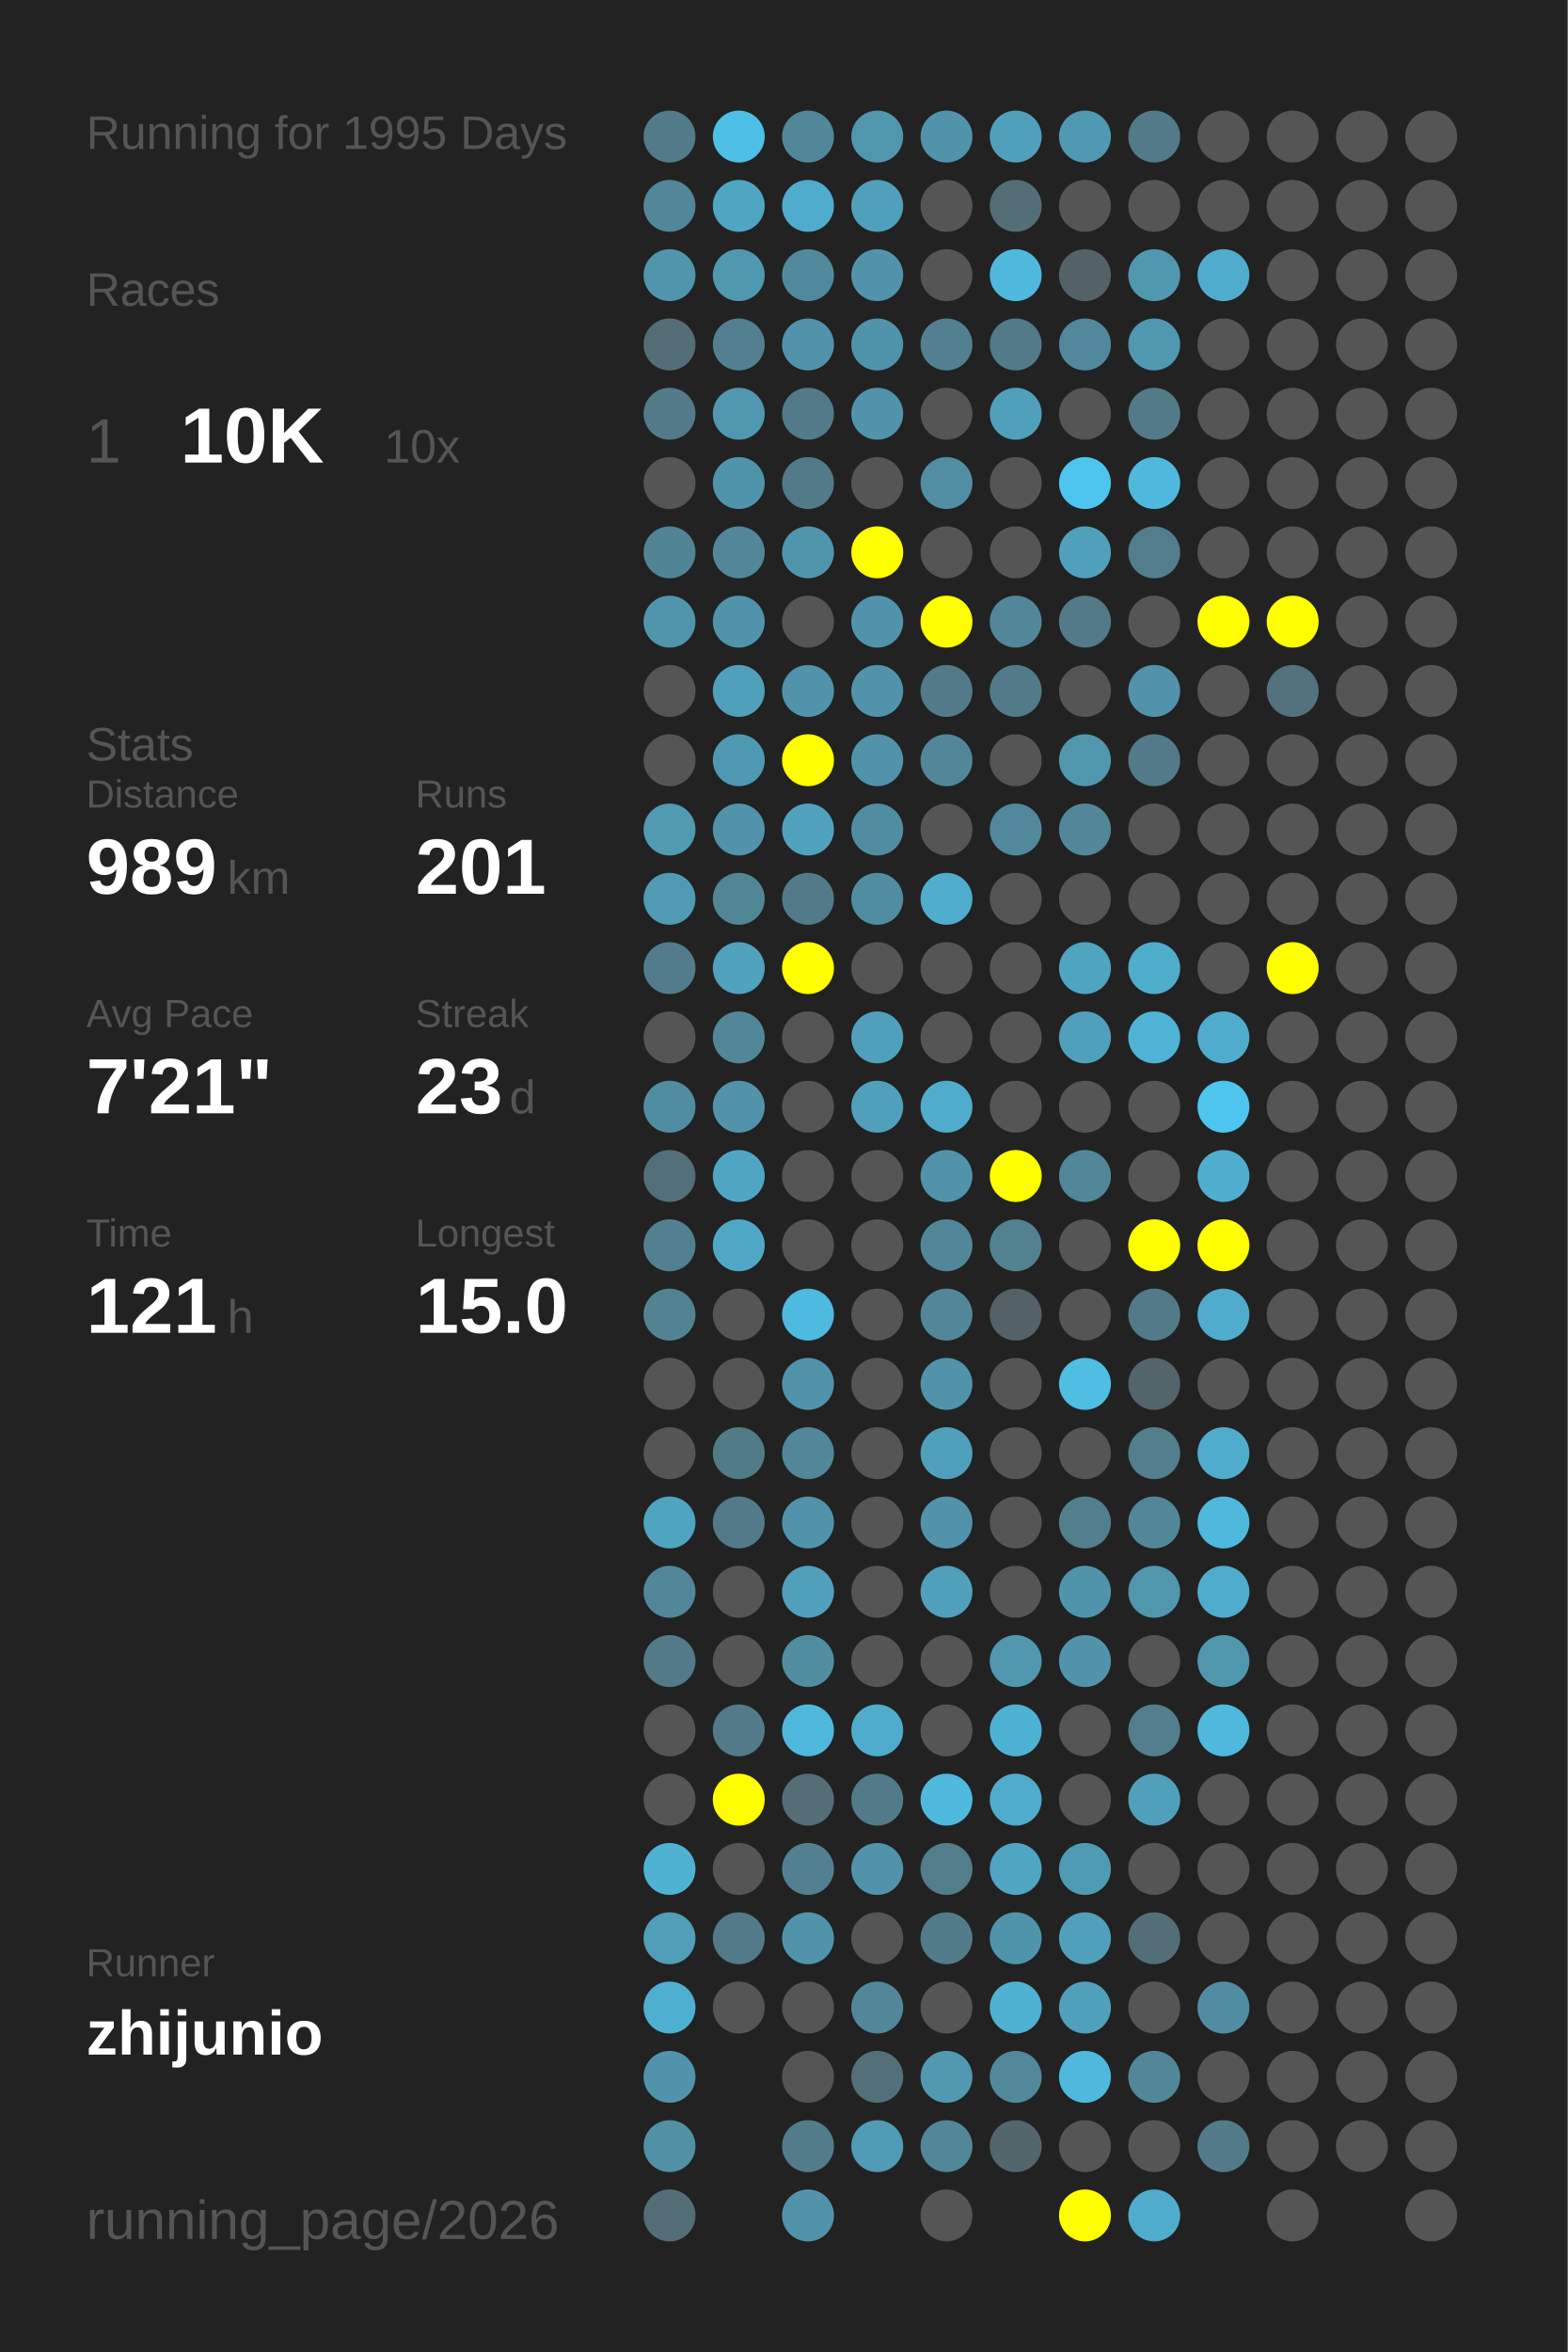
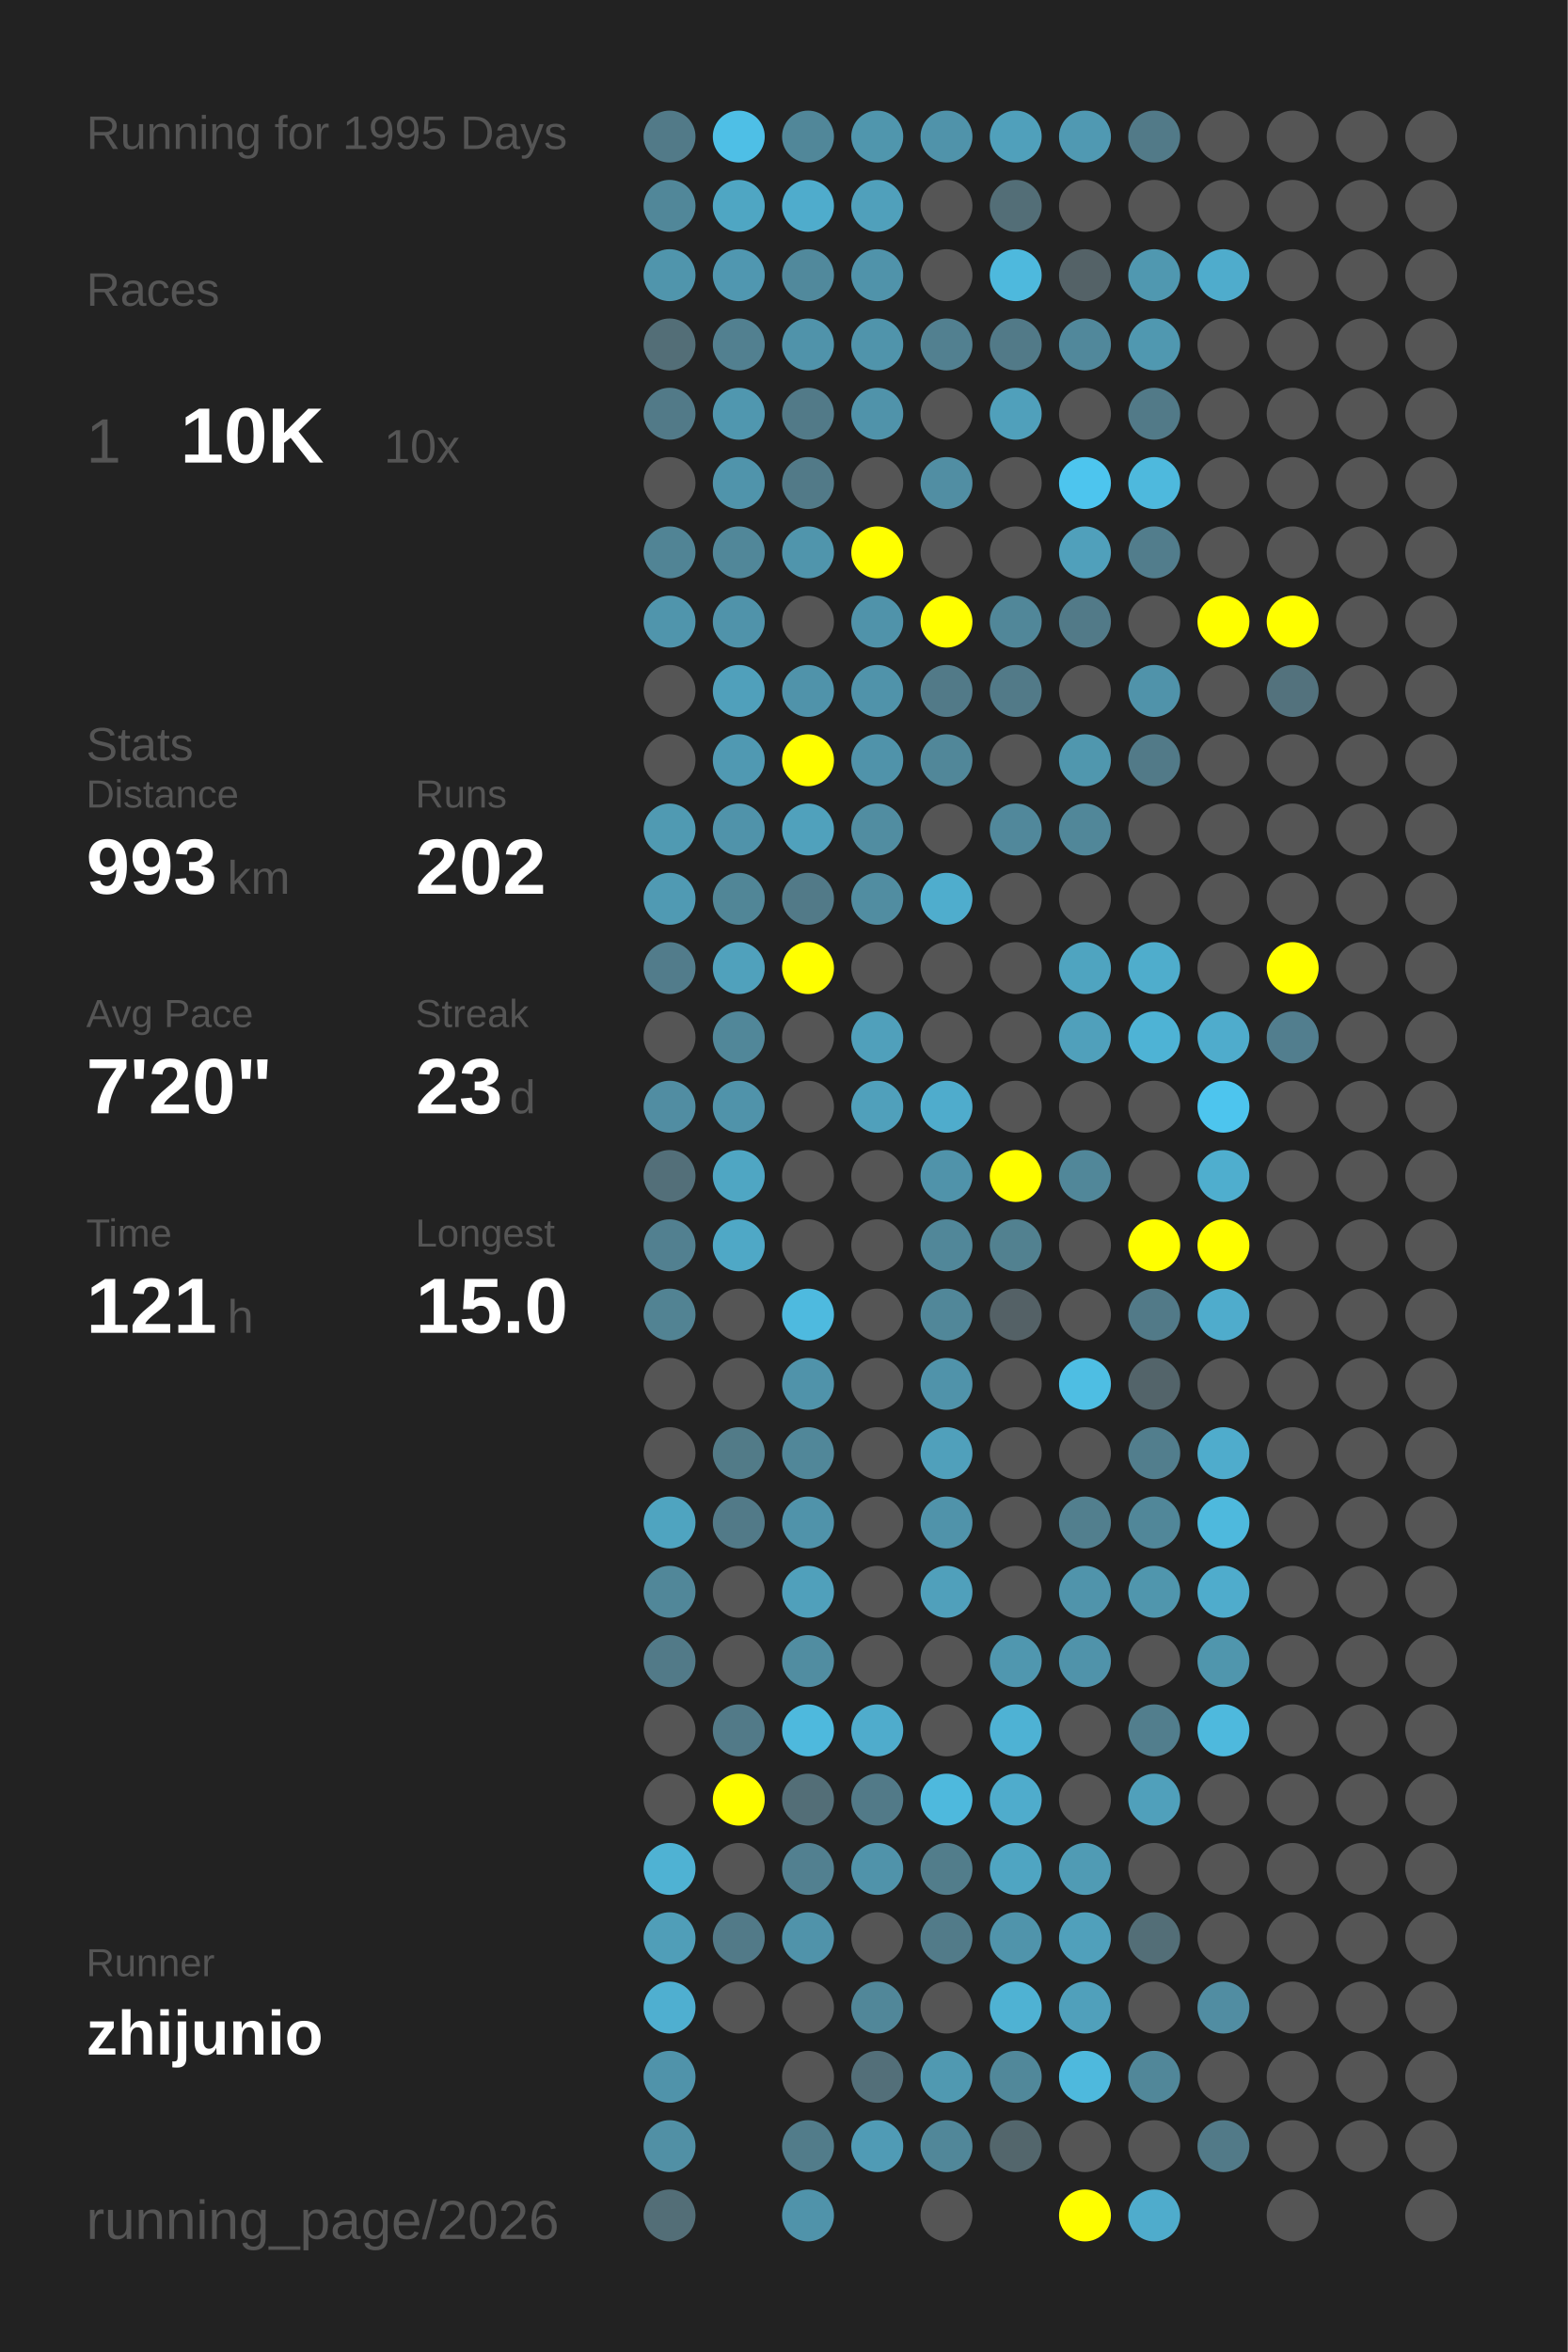
<svg xmlns="http://www.w3.org/2000/svg" baseProfile="full" height="300mm" version="1.1" viewBox="0,0,200,300" width="200mm">
  <defs />
  <rect fill="#222222" height="300" width="200" x="0" y="0" />
  <text fill="#555555" style="font-size:6px; font-family:Arial;" x="11" y="19">Running for 1995 Days</text>
  <text fill="#555555" style="font-size:6px; font-family:Arial;" x="11" y="39">Races</text>
  <text fill="#555555" style="font-size:8px; font-family:Arial;" x="11" y="59">1</text>
  <text fill="#FFFFFF" style="font-size:10px; font-family:Arial; font-weight:bold;" x="23" y="59">10K</text>
  <text fill="#555555" style="font-size:6px; font-family:Arial;" x="49" y="59">10x</text>
  <text fill="#555555" style="font-size:6px; font-family:Arial;" x="11" y="97">Stats</text>
  <text fill="#555555" style="font-size:5px; font-family:Arial;" x="11" y="103">Distance</text>
-   <text fill="#FFFFFF" style="font-size:10px; font-family:Arial; font-weight:bold;" x="11" y="114">989</text>
+   <text fill="#FFFFFF" style="font-size:10px; font-family:Arial; font-weight:bold;" x="11" y="114">993</text>
  <text fill="#555555" style="font-size:6px; font-family:Arial;" x="29" y="114">km</text>
  <text fill="#555555" style="font-size:5px; font-family:Arial;" x="53" y="103">Runs</text>
-   <text fill="#FFFFFF" style="font-size:10px; font-family:Arial; font-weight:bold;" x="53" y="114">201</text>
+   <text fill="#FFFFFF" style="font-size:10px; font-family:Arial; font-weight:bold;" x="53" y="114">202</text>
  <text fill="#555555" style="font-size:5px; font-family:Arial;" x="11" y="131">Avg Pace</text>
-   <text fill="#FFFFFF" style="font-size:10px; font-family:Arial; font-weight:bold;" x="11" y="142">7'21"</text>
+   <text fill="#FFFFFF" style="font-size:10px; font-family:Arial; font-weight:bold;" x="11" y="142">7'20"</text>
  <text fill="#555555" style="font-size:5px; font-family:Arial;" x="53" y="131">Streak</text>
  <text fill="#FFFFFF" style="font-size:10px; font-family:Arial; font-weight:bold;" x="53" y="142">23</text>
  <text fill="#555555" style="font-size:6px; font-family:Arial;" x="65" y="142">d</text>
  <text fill="#555555" style="font-size:5px; font-family:Arial;" x="11" y="159">Time</text>
  <text fill="#FFFFFF" style="font-size:10px; font-family:Arial; font-weight:bold;" x="11" y="170">121</text>
  <text fill="#555555" style="font-size:6px; font-family:Arial;" x="29" y="170">h</text>
  <text fill="#555555" style="font-size:5px; font-family:Arial;" x="53" y="159">Longest</text>
  <text fill="#FFFFFF" style="font-size:10px; font-family:Arial; font-weight:bold;" x="53" y="170">15.0</text>
  <text fill="#555555" style="font-size:5px; font-family:Arial;" x="11" y="252.065">Runner</text>
  <text fill="#FFFFFF" style="font-size:8px; font-family:Arial; font-weight:bold;" x="11" y="262.065">zhijunio</text>
  <text fill="#555555" style="font-size:7px; font-family:Arial;" x="11" y="285.581">running_page/2026</text>
  <circle cx="85.417" cy="17.419" fill="#527a88" r="3.312" />
  <circle cx="85.417" cy="26.258" fill="#518799" r="3.312" />
  <circle cx="85.417" cy="35.097" fill="#5095ac" r="3.312" />
  <circle cx="85.417" cy="43.935" fill="#536e77" r="3.312" />
  <circle cx="85.417" cy="52.774" fill="#527a88" r="3.312" />
  <circle cx="85.417" cy="61.613" fill="#555555" r="3.312" />
  <circle cx="85.417" cy="70.452" fill="#518495" r="3.312" />
  <circle cx="85.417" cy="79.29" fill="#5095ac" r="3.312" />
  <circle cx="85.417" cy="88.129" fill="#555555" r="3.312" />
  <circle cx="85.417" cy="96.968" fill="#555555" r="3.312" />
  <circle cx="85.417" cy="105.806" fill="#509ab2" r="3.312" />
  <circle cx="85.417" cy="114.645" fill="#509ab3" r="3.312" />
  <circle cx="85.417" cy="123.484" fill="#527c8b" r="3.312" />
  <circle cx="85.417" cy="132.323" fill="#555555" r="3.312" />
  <circle cx="85.417" cy="141.161" fill="#518da2" r="3.312" />
  <circle cx="85.417" cy="150" fill="#536f79" r="3.312" />
  <circle cx="85.417" cy="158.839" fill="#528090" r="3.312" />
  <circle cx="85.417" cy="167.677" fill="#528393" r="3.312" />
  <circle cx="85.417" cy="176.516" fill="#555555" r="3.312" />
  <circle cx="85.417" cy="185.355" fill="#555555" r="3.312" />
  <circle cx="85.417" cy="194.194" fill="#4fa4c0" r="3.312" />
  <circle cx="85.417" cy="203.032" fill="#518799" r="3.312" />
  <circle cx="85.417" cy="211.871" fill="#527a88" r="3.312" />
  <circle cx="85.417" cy="220.71" fill="#555555" r="3.312" />
  <circle cx="85.417" cy="229.548" fill="#555555" r="3.312" />
  <circle cx="85.417" cy="238.387" fill="#4fb2d3" r="3.312" />
  <circle cx="85.417" cy="247.226" fill="#509eb8" r="3.312" />
  <circle cx="85.417" cy="256.065" fill="#4fafd0" r="3.312" />
  <circle cx="85.417" cy="264.903" fill="#5093aa" r="3.312" />
  <circle cx="85.417" cy="273.742" fill="#5190a5" r="3.312" />
  <circle cx="85.417" cy="282.581" fill="#536e77" r="3.312" />
  <circle cx="94.25" cy="17.419" fill="#4ebfe6" r="3.312" />
  <circle cx="94.25" cy="26.258" fill="#4fa6c3" r="3.312" />
  <circle cx="94.25" cy="35.097" fill="#5097b0" r="3.312" />
  <circle cx="94.25" cy="43.935" fill="#528090" r="3.312" />
  <circle cx="94.25" cy="52.774" fill="#5097af" r="3.312" />
  <circle cx="94.25" cy="61.613" fill="#5094ab" r="3.312" />
  <circle cx="94.25" cy="70.452" fill="#518799" r="3.312" />
  <circle cx="94.25" cy="79.29" fill="#5093aa" r="3.312" />
  <circle cx="94.25" cy="88.129" fill="#50a0bb" r="3.312" />
  <circle cx="94.25" cy="96.968" fill="#5099b2" r="3.312" />
  <circle cx="94.25" cy="105.806" fill="#5093aa" r="3.312" />
  <circle cx="94.25" cy="114.645" fill="#518697" r="3.312" />
  <circle cx="94.25" cy="123.484" fill="#50a1bc" r="3.312" />
  <circle cx="94.25" cy="132.323" fill="#518799" r="3.312" />
  <circle cx="94.25" cy="141.161" fill="#5093aa" r="3.312" />
  <circle cx="94.25" cy="150" fill="#4fa6c3" r="3.312" />
  <circle cx="94.25" cy="158.839" fill="#4fa8c6" r="3.312" />
  <circle cx="94.25" cy="167.677" fill="#555555" r="3.312" />
  <circle cx="94.25" cy="176.516" fill="#555555" r="3.312" />
  <circle cx="94.25" cy="185.355" fill="#527b88" r="3.312" />
  <circle cx="94.25" cy="194.194" fill="#527a88" r="3.312" />
  <circle cx="94.25" cy="203.032" fill="#555555" r="3.312" />
  <circle cx="94.25" cy="211.871" fill="#555555" r="3.312" />
  <circle cx="94.25" cy="220.71" fill="#527a88" r="3.312" />
  <circle cx="94.25" cy="229.548" fill="#FFFF00" r="3.312" />
  <circle cx="94.25" cy="238.387" fill="#555555" r="3.312" />
  <circle cx="94.25" cy="247.226" fill="#527a88" r="3.312" />
  <circle cx="94.25" cy="256.065" fill="#555555" r="3.312" />
  <circle cx="103.083" cy="17.419" fill="#518799" r="3.312" />
  <circle cx="103.083" cy="26.258" fill="#4faccc" r="3.312" />
  <circle cx="103.083" cy="35.097" fill="#51899c" r="3.312" />
  <circle cx="103.083" cy="43.935" fill="#5093aa" r="3.312" />
  <circle cx="103.083" cy="52.774" fill="#527a88" r="3.312" />
  <circle cx="103.083" cy="61.613" fill="#527a88" r="3.312" />
  <circle cx="103.083" cy="70.452" fill="#5095ac" r="3.312" />
  <circle cx="103.083" cy="79.29" fill="#555555" r="3.312" />
  <circle cx="103.083" cy="88.129" fill="#5093aa" r="3.312" />
  <circle cx="103.083" cy="96.968" fill="#FFFF00" r="3.312" />
  <circle cx="103.083" cy="105.806" fill="#50a1bc" r="3.312" />
  <circle cx="103.083" cy="114.645" fill="#527a88" r="3.312" />
  <circle cx="103.083" cy="123.484" fill="#FFFF00" r="3.312" />
  <circle cx="103.083" cy="132.323" fill="#555555" r="3.312" />
  <circle cx="103.083" cy="141.161" fill="#555555" r="3.312" />
  <circle cx="103.083" cy="150" fill="#555555" r="3.312" />
  <circle cx="103.083" cy="158.839" fill="#555555" r="3.312" />
  <circle cx="103.083" cy="167.677" fill="#4ebadf" r="3.312" />
  <circle cx="103.083" cy="176.516" fill="#5093aa" r="3.312" />
  <circle cx="103.083" cy="185.355" fill="#518799" r="3.312" />
  <circle cx="103.083" cy="194.194" fill="#5093aa" r="3.312" />
  <circle cx="103.083" cy="203.032" fill="#50a0bb" r="3.312" />
  <circle cx="103.083" cy="211.871" fill="#518da1" r="3.312" />
  <circle cx="103.083" cy="220.71" fill="#4eb9dd" r="3.312" />
  <circle cx="103.083" cy="229.548" fill="#536e77" r="3.312" />
  <circle cx="103.083" cy="238.387" fill="#528090" r="3.312" />
  <circle cx="103.083" cy="247.226" fill="#5093aa" r="3.312" />
  <circle cx="103.083" cy="256.065" fill="#555555" r="3.312" />
  <circle cx="103.083" cy="264.903" fill="#555555" r="3.312" />
  <circle cx="103.083" cy="273.742" fill="#527c8a" r="3.312" />
  <circle cx="103.083" cy="282.581" fill="#5093aa" r="3.312" />
  <circle cx="111.917" cy="17.419" fill="#5096ad" r="3.312" />
  <circle cx="111.917" cy="26.258" fill="#50a0bb" r="3.312" />
  <circle cx="111.917" cy="35.097" fill="#5093aa" r="3.312" />
  <circle cx="111.917" cy="43.935" fill="#5094ab" r="3.312" />
  <circle cx="111.917" cy="52.774" fill="#5093aa" r="3.312" />
  <circle cx="111.917" cy="61.613" fill="#555555" r="3.312" />
  <circle cx="111.917" cy="70.452" fill="#FFFF00" r="3.312" />
  <circle cx="111.917" cy="79.29" fill="#5093aa" r="3.312" />
  <circle cx="111.917" cy="88.129" fill="#5093aa" r="3.312" />
  <circle cx="111.917" cy="96.968" fill="#5093aa" r="3.312" />
  <circle cx="111.917" cy="105.806" fill="#518da1" r="3.312" />
  <circle cx="111.917" cy="114.645" fill="#518da1" r="3.312" />
  <circle cx="111.917" cy="123.484" fill="#555555" r="3.312" />
  <circle cx="111.917" cy="132.323" fill="#50a0bb" r="3.312" />
  <circle cx="111.917" cy="141.161" fill="#50a0bb" r="3.312" />
  <circle cx="111.917" cy="150" fill="#555555" r="3.312" />
  <circle cx="111.917" cy="158.839" fill="#555555" r="3.312" />
  <circle cx="111.917" cy="167.677" fill="#555555" r="3.312" />
  <circle cx="111.917" cy="176.516" fill="#555555" r="3.312" />
  <circle cx="111.917" cy="185.355" fill="#555555" r="3.312" />
  <circle cx="111.917" cy="194.194" fill="#555555" r="3.312" />
  <circle cx="111.917" cy="203.032" fill="#555555" r="3.312" />
  <circle cx="111.917" cy="211.871" fill="#555555" r="3.312" />
  <circle cx="111.917" cy="220.71" fill="#4faccc" r="3.312" />
  <circle cx="111.917" cy="229.548" fill="#527a88" r="3.312" />
  <circle cx="111.917" cy="238.387" fill="#5093aa" r="3.312" />
  <circle cx="111.917" cy="247.226" fill="#555555" r="3.312" />
  <circle cx="111.917" cy="256.065" fill="#518799" r="3.312" />
  <circle cx="111.917" cy="264.903" fill="#536f79" r="3.312" />
  <circle cx="111.917" cy="273.742" fill="#509bb5" r="3.312" />
  <circle cx="120.75" cy="17.419" fill="#5093aa" r="3.312" />
  <circle cx="120.75" cy="26.258" fill="#555555" r="3.312" />
  <circle cx="120.75" cy="35.097" fill="#555555" r="3.312" />
  <circle cx="120.75" cy="43.935" fill="#528090" r="3.312" />
  <circle cx="120.75" cy="52.774" fill="#555555" r="3.312" />
  <circle cx="120.75" cy="61.613" fill="#518ea3" r="3.312" />
  <circle cx="120.75" cy="70.452" fill="#555555" r="3.312" />
  <circle cx="120.75" cy="79.29" fill="#FFFF00" r="3.312" />
  <circle cx="120.75" cy="88.129" fill="#527a88" r="3.312" />
  <circle cx="120.75" cy="96.968" fill="#518799" r="3.312" />
  <circle cx="120.75" cy="105.806" fill="#555555" r="3.312" />
  <circle cx="120.75" cy="114.645" fill="#4fadcd" r="3.312" />
  <circle cx="120.75" cy="123.484" fill="#555555" r="3.312" />
  <circle cx="120.75" cy="132.323" fill="#555555" r="3.312" />
  <circle cx="120.75" cy="141.161" fill="#4faccc" r="3.312" />
  <circle cx="120.75" cy="150" fill="#5093aa" r="3.312" />
  <circle cx="120.75" cy="158.839" fill="#518799" r="3.312" />
  <circle cx="120.75" cy="167.677" fill="#518799" r="3.312" />
  <circle cx="120.75" cy="176.516" fill="#5093aa" r="3.312" />
  <circle cx="120.75" cy="185.355" fill="#50a0bb" r="3.312" />
  <circle cx="120.75" cy="194.194" fill="#5093aa" r="3.312" />
  <circle cx="120.75" cy="203.032" fill="#50a0bb" r="3.312" />
  <circle cx="120.75" cy="211.871" fill="#555555" r="3.312" />
  <circle cx="120.75" cy="220.71" fill="#555555" r="3.312" />
  <circle cx="120.75" cy="229.548" fill="#4eb9dd" r="3.312" />
  <circle cx="120.75" cy="238.387" fill="#527d8b" r="3.312" />
  <circle cx="120.75" cy="247.226" fill="#527b89" r="3.312" />
  <circle cx="120.75" cy="256.065" fill="#555555" r="3.312" />
  <circle cx="120.75" cy="264.903" fill="#5099b1" r="3.312" />
  <circle cx="120.75" cy="273.742" fill="#518799" r="3.312" />
  <circle cx="120.75" cy="282.581" fill="#555555" r="3.312" />
  <circle cx="129.583" cy="17.419" fill="#50a0bb" r="3.312" />
  <circle cx="129.583" cy="26.258" fill="#536e77" r="3.312" />
  <circle cx="129.583" cy="35.097" fill="#4eb9dd" r="3.312" />
  <circle cx="129.583" cy="43.935" fill="#527a88" r="3.312" />
  <circle cx="129.583" cy="52.774" fill="#50a0bb" r="3.312" />
  <circle cx="129.583" cy="61.613" fill="#555555" r="3.312" />
  <circle cx="129.583" cy="70.452" fill="#555555" r="3.312" />
  <circle cx="129.583" cy="79.29" fill="#518799" r="3.312" />
  <circle cx="129.583" cy="88.129" fill="#527a88" r="3.312" />
  <circle cx="129.583" cy="96.968" fill="#555555" r="3.312" />
  <circle cx="129.583" cy="105.806" fill="#51889b" r="3.312" />
  <circle cx="129.583" cy="114.645" fill="#555555" r="3.312" />
  <circle cx="129.583" cy="123.484" fill="#555555" r="3.312" />
  <circle cx="129.583" cy="132.323" fill="#555555" r="3.312" />
  <circle cx="129.583" cy="141.161" fill="#555555" r="3.312" />
  <circle cx="129.583" cy="150" fill="#FFFF00" r="3.312" />
  <circle cx="129.583" cy="158.839" fill="#528190" r="3.312" />
  <circle cx="129.583" cy="167.677" fill="#546166" r="3.312" />
  <circle cx="129.583" cy="176.516" fill="#555555" r="3.312" />
  <circle cx="129.583" cy="185.355" fill="#555555" r="3.312" />
  <circle cx="129.583" cy="194.194" fill="#555555" r="3.312" />
  <circle cx="129.583" cy="203.032" fill="#555555" r="3.312" />
  <circle cx="129.583" cy="211.871" fill="#5097af" r="3.312" />
  <circle cx="129.583" cy="220.71" fill="#4eb2d4" r="3.312" />
  <circle cx="129.583" cy="229.548" fill="#4faccc" r="3.312" />
  <circle cx="129.583" cy="238.387" fill="#4fa5c2" r="3.312" />
  <circle cx="129.583" cy="247.226" fill="#5094ab" r="3.312" />
  <circle cx="129.583" cy="256.065" fill="#4fb2d3" r="3.312" />
  <circle cx="129.583" cy="264.903" fill="#51889a" r="3.312" />
  <circle cx="129.583" cy="273.742" fill="#53666c" r="3.312" />
  <circle cx="138.417" cy="17.419" fill="#5099b2" r="3.312" />
  <circle cx="138.417" cy="26.258" fill="#555555" r="3.312" />
  <circle cx="138.417" cy="35.097" fill="#546267" r="3.312" />
  <circle cx="138.417" cy="43.935" fill="#51889b" r="3.312" />
  <circle cx="138.417" cy="52.774" fill="#555555" r="3.312" />
  <circle cx="138.417" cy="61.613" fill="#4dc5ee" r="3.312" />
  <circle cx="138.417" cy="70.452" fill="#50a0bb" r="3.312" />
  <circle cx="138.417" cy="79.29" fill="#527a88" r="3.312" />
  <circle cx="138.417" cy="88.129" fill="#555555" r="3.312" />
  <circle cx="138.417" cy="96.968" fill="#5097ae" r="3.312" />
  <circle cx="138.417" cy="105.806" fill="#518799" r="3.312" />
  <circle cx="138.417" cy="114.645" fill="#555555" r="3.312" />
  <circle cx="138.417" cy="123.484" fill="#4fa4c0" r="3.312" />
  <circle cx="138.417" cy="132.323" fill="#50a0bb" r="3.312" />
  <circle cx="138.417" cy="141.161" fill="#555555" r="3.312" />
  <circle cx="138.417" cy="150" fill="#518799" r="3.312" />
  <circle cx="138.417" cy="158.839" fill="#555555" r="3.312" />
  <circle cx="138.417" cy="167.677" fill="#555555" r="3.312" />
  <circle cx="138.417" cy="176.516" fill="#4ebee3" r="3.312" />
  <circle cx="138.417" cy="185.355" fill="#555555" r="3.312" />
  <circle cx="138.417" cy="194.194" fill="#527f8e" r="3.312" />
  <circle cx="138.417" cy="203.032" fill="#5094ab" r="3.312" />
  <circle cx="138.417" cy="211.871" fill="#5093aa" r="3.312" />
  <circle cx="138.417" cy="220.71" fill="#555555" r="3.312" />
  <circle cx="138.417" cy="229.548" fill="#555555" r="3.312" />
  <circle cx="138.417" cy="238.387" fill="#509bb4" r="3.312" />
  <circle cx="138.417" cy="247.226" fill="#50a0bb" r="3.312" />
  <circle cx="138.417" cy="256.065" fill="#50a0bb" r="3.312" />
  <circle cx="138.417" cy="264.903" fill="#4eb9dd" r="3.312" />
  <circle cx="138.417" cy="273.742" fill="#555555" r="3.312" />
  <circle cx="138.417" cy="282.581" fill="#FFFF00" r="3.312" />
  <circle cx="147.25" cy="17.419" fill="#527a88" r="3.312" />
  <circle cx="147.25" cy="26.258" fill="#555555" r="3.312" />
  <circle cx="147.25" cy="35.097" fill="#5098b0" r="3.312" />
  <circle cx="147.25" cy="43.935" fill="#5098b0" r="3.312" />
  <circle cx="147.25" cy="52.774" fill="#527a88" r="3.312" />
  <circle cx="147.25" cy="61.613" fill="#4eb9dd" r="3.312" />
  <circle cx="147.25" cy="70.452" fill="#527d8c" r="3.312" />
  <circle cx="147.25" cy="79.29" fill="#555555" r="3.312" />
  <circle cx="147.25" cy="88.129" fill="#5093aa" r="3.312" />
  <circle cx="147.25" cy="96.968" fill="#527a88" r="3.312" />
  <circle cx="147.25" cy="105.806" fill="#555555" r="3.312" />
  <circle cx="147.25" cy="114.645" fill="#555555" r="3.312" />
  <circle cx="147.25" cy="123.484" fill="#4fadcc" r="3.312" />
  <circle cx="147.25" cy="132.323" fill="#4eb3d5" r="3.312" />
  <circle cx="147.25" cy="141.161" fill="#555555" r="3.312" />
  <circle cx="147.25" cy="150" fill="#555555" r="3.312" />
  <circle cx="147.25" cy="158.839" fill="#FFFF00" r="3.312" />
  <circle cx="147.25" cy="167.677" fill="#527a88" r="3.312" />
  <circle cx="147.25" cy="176.516" fill="#53646a" r="3.312" />
  <circle cx="147.25" cy="185.355" fill="#527e8d" r="3.312" />
  <circle cx="147.25" cy="194.194" fill="#518799" r="3.312" />
  <circle cx="147.25" cy="203.032" fill="#5096ad" r="3.312" />
  <circle cx="147.25" cy="211.871" fill="#555555" r="3.312" />
  <circle cx="147.25" cy="220.71" fill="#527e8d" r="3.312" />
  <circle cx="147.25" cy="229.548" fill="#50a0bb" r="3.312" />
  <circle cx="147.25" cy="238.387" fill="#555555" r="3.312" />
  <circle cx="147.25" cy="247.226" fill="#536e77" r="3.312" />
  <circle cx="147.25" cy="256.065" fill="#555555" r="3.312" />
  <circle cx="147.25" cy="264.903" fill="#518799" r="3.312" />
  <circle cx="147.25" cy="273.742" fill="#555555" r="3.312" />
  <circle cx="147.25" cy="282.581" fill="#4faccc" r="3.312" />
  <circle cx="156.083" cy="17.419" fill="#555555" r="3.312" />
  <circle cx="156.083" cy="26.258" fill="#555555" r="3.312" />
  <circle cx="156.083" cy="35.097" fill="#4faccc" r="3.312" />
  <circle cx="156.083" cy="43.935" fill="#555555" r="3.312" />
  <circle cx="156.083" cy="52.774" fill="#555555" r="3.312" />
  <circle cx="156.083" cy="61.613" fill="#555555" r="3.312" />
  <circle cx="156.083" cy="70.452" fill="#555555" r="3.312" />
  <circle cx="156.083" cy="79.29" fill="#FFFF00" r="3.312" />
  <circle cx="156.083" cy="88.129" fill="#555555" r="3.312" />
  <circle cx="156.083" cy="96.968" fill="#555555" r="3.312" />
  <circle cx="156.083" cy="105.806" fill="#555555" r="3.312" />
  <circle cx="156.083" cy="114.645" fill="#555555" r="3.312" />
  <circle cx="156.083" cy="123.484" fill="#555555" r="3.312" />
  <circle cx="156.083" cy="132.323" fill="#4faccc" r="3.312" />
  <circle cx="156.083" cy="141.161" fill="#4dc5ee" r="3.312" />
  <circle cx="156.083" cy="150" fill="#4faece" r="3.312" />
  <circle cx="156.083" cy="158.839" fill="#FFFF00" r="3.312" />
  <circle cx="156.083" cy="167.677" fill="#4faccc" r="3.312" />
  <circle cx="156.083" cy="176.516" fill="#555555" r="3.312" />
  <circle cx="156.083" cy="185.355" fill="#4faccc" r="3.312" />
  <circle cx="156.083" cy="194.194" fill="#4eb9dd" r="3.312" />
  <circle cx="156.083" cy="203.032" fill="#4faccc" r="3.312" />
  <circle cx="156.083" cy="211.871" fill="#5096ad" r="3.312" />
  <circle cx="156.083" cy="220.71" fill="#4eb9dd" r="3.312" />
  <circle cx="156.083" cy="229.548" fill="#555555" r="3.312" />
  <circle cx="156.083" cy="238.387" fill="#555555" r="3.312" />
  <circle cx="156.083" cy="247.226" fill="#555555" r="3.312" />
  <circle cx="156.083" cy="256.065" fill="#518da2" r="3.312" />
  <circle cx="156.083" cy="264.903" fill="#555555" r="3.312" />
  <circle cx="156.083" cy="273.742" fill="#527a88" r="3.312" />
  <circle cx="164.917" cy="17.419" fill="#555555" r="3.312" />
  <circle cx="164.917" cy="26.258" fill="#555555" r="3.312" />
  <circle cx="164.917" cy="35.097" fill="#555555" r="3.312" />
  <circle cx="164.917" cy="43.935" fill="#555555" r="3.312" />
  <circle cx="164.917" cy="52.774" fill="#555555" r="3.312" />
  <circle cx="164.917" cy="61.613" fill="#555555" r="3.312" />
  <circle cx="164.917" cy="70.452" fill="#555555" r="3.312" />
  <circle cx="164.917" cy="79.29" fill="#FFFF00" r="3.312" />
  <circle cx="164.917" cy="88.129" fill="#53727d" r="3.312" />
  <circle cx="164.917" cy="96.968" fill="#555555" r="3.312" />
  <circle cx="164.917" cy="105.806" fill="#555555" r="3.312" />
  <circle cx="164.917" cy="114.645" fill="#555555" r="3.312" />
  <circle cx="164.917" cy="123.484" fill="#FFFF00" r="3.312" />
-   <circle cx="164.917" cy="132.323" fill="#555555" r="3.312" />
+   <circle cx="164.917" cy="132.323" fill="#527e8e" r="3.312" />
  <circle cx="164.917" cy="141.161" fill="#555555" r="3.312" />
  <circle cx="164.917" cy="150" fill="#555555" r="3.312" />
  <circle cx="164.917" cy="158.839" fill="#555555" r="3.312" />
  <circle cx="164.917" cy="167.677" fill="#555555" r="3.312" />
  <circle cx="164.917" cy="176.516" fill="#555555" r="3.312" />
  <circle cx="164.917" cy="185.355" fill="#555555" r="3.312" />
  <circle cx="164.917" cy="194.194" fill="#555555" r="3.312" />
  <circle cx="164.917" cy="203.032" fill="#555555" r="3.312" />
  <circle cx="164.917" cy="211.871" fill="#555555" r="3.312" />
  <circle cx="164.917" cy="220.71" fill="#555555" r="3.312" />
  <circle cx="164.917" cy="229.548" fill="#555555" r="3.312" />
  <circle cx="164.917" cy="238.387" fill="#555555" r="3.312" />
  <circle cx="164.917" cy="247.226" fill="#555555" r="3.312" />
  <circle cx="164.917" cy="256.065" fill="#555555" r="3.312" />
  <circle cx="164.917" cy="264.903" fill="#555555" r="3.312" />
  <circle cx="164.917" cy="273.742" fill="#555555" r="3.312" />
  <circle cx="164.917" cy="282.581" fill="#555555" r="3.312" />
  <circle cx="173.75" cy="17.419" fill="#555555" r="3.312" />
  <circle cx="173.75" cy="26.258" fill="#555555" r="3.312" />
  <circle cx="173.75" cy="35.097" fill="#555555" r="3.312" />
  <circle cx="173.75" cy="43.935" fill="#555555" r="3.312" />
  <circle cx="173.75" cy="52.774" fill="#555555" r="3.312" />
  <circle cx="173.75" cy="61.613" fill="#555555" r="3.312" />
  <circle cx="173.75" cy="70.452" fill="#555555" r="3.312" />
  <circle cx="173.75" cy="79.29" fill="#555555" r="3.312" />
  <circle cx="173.75" cy="88.129" fill="#555555" r="3.312" />
  <circle cx="173.75" cy="96.968" fill="#555555" r="3.312" />
  <circle cx="173.75" cy="105.806" fill="#555555" r="3.312" />
  <circle cx="173.75" cy="114.645" fill="#555555" r="3.312" />
  <circle cx="173.75" cy="123.484" fill="#555555" r="3.312" />
  <circle cx="173.75" cy="132.323" fill="#555555" r="3.312" />
  <circle cx="173.75" cy="141.161" fill="#555555" r="3.312" />
  <circle cx="173.75" cy="150" fill="#555555" r="3.312" />
  <circle cx="173.75" cy="158.839" fill="#555555" r="3.312" />
  <circle cx="173.75" cy="167.677" fill="#555555" r="3.312" />
  <circle cx="173.75" cy="176.516" fill="#555555" r="3.312" />
  <circle cx="173.75" cy="185.355" fill="#555555" r="3.312" />
  <circle cx="173.75" cy="194.194" fill="#555555" r="3.312" />
  <circle cx="173.75" cy="203.032" fill="#555555" r="3.312" />
  <circle cx="173.75" cy="211.871" fill="#555555" r="3.312" />
  <circle cx="173.75" cy="220.71" fill="#555555" r="3.312" />
  <circle cx="173.75" cy="229.548" fill="#555555" r="3.312" />
  <circle cx="173.75" cy="238.387" fill="#555555" r="3.312" />
  <circle cx="173.75" cy="247.226" fill="#555555" r="3.312" />
  <circle cx="173.75" cy="256.065" fill="#555555" r="3.312" />
  <circle cx="173.75" cy="264.903" fill="#555555" r="3.312" />
  <circle cx="173.75" cy="273.742" fill="#555555" r="3.312" />
  <circle cx="182.583" cy="17.419" fill="#555555" r="3.312" />
  <circle cx="182.583" cy="26.258" fill="#555555" r="3.312" />
  <circle cx="182.583" cy="35.097" fill="#555555" r="3.312" />
  <circle cx="182.583" cy="43.935" fill="#555555" r="3.312" />
  <circle cx="182.583" cy="52.774" fill="#555555" r="3.312" />
  <circle cx="182.583" cy="61.613" fill="#555555" r="3.312" />
  <circle cx="182.583" cy="70.452" fill="#555555" r="3.312" />
  <circle cx="182.583" cy="79.29" fill="#555555" r="3.312" />
  <circle cx="182.583" cy="88.129" fill="#555555" r="3.312" />
  <circle cx="182.583" cy="96.968" fill="#555555" r="3.312" />
  <circle cx="182.583" cy="105.806" fill="#555555" r="3.312" />
  <circle cx="182.583" cy="114.645" fill="#555555" r="3.312" />
  <circle cx="182.583" cy="123.484" fill="#555555" r="3.312" />
  <circle cx="182.583" cy="132.323" fill="#555555" r="3.312" />
  <circle cx="182.583" cy="141.161" fill="#555555" r="3.312" />
  <circle cx="182.583" cy="150" fill="#555555" r="3.312" />
  <circle cx="182.583" cy="158.839" fill="#555555" r="3.312" />
  <circle cx="182.583" cy="167.677" fill="#555555" r="3.312" />
  <circle cx="182.583" cy="176.516" fill="#555555" r="3.312" />
  <circle cx="182.583" cy="185.355" fill="#555555" r="3.312" />
  <circle cx="182.583" cy="194.194" fill="#555555" r="3.312" />
  <circle cx="182.583" cy="203.032" fill="#555555" r="3.312" />
  <circle cx="182.583" cy="211.871" fill="#555555" r="3.312" />
  <circle cx="182.583" cy="220.71" fill="#555555" r="3.312" />
  <circle cx="182.583" cy="229.548" fill="#555555" r="3.312" />
  <circle cx="182.583" cy="238.387" fill="#555555" r="3.312" />
  <circle cx="182.583" cy="247.226" fill="#555555" r="3.312" />
  <circle cx="182.583" cy="256.065" fill="#555555" r="3.312" />
  <circle cx="182.583" cy="264.903" fill="#555555" r="3.312" />
  <circle cx="182.583" cy="273.742" fill="#555555" r="3.312" />
  <circle cx="182.583" cy="282.581" fill="#555555" r="3.312" />
</svg>
